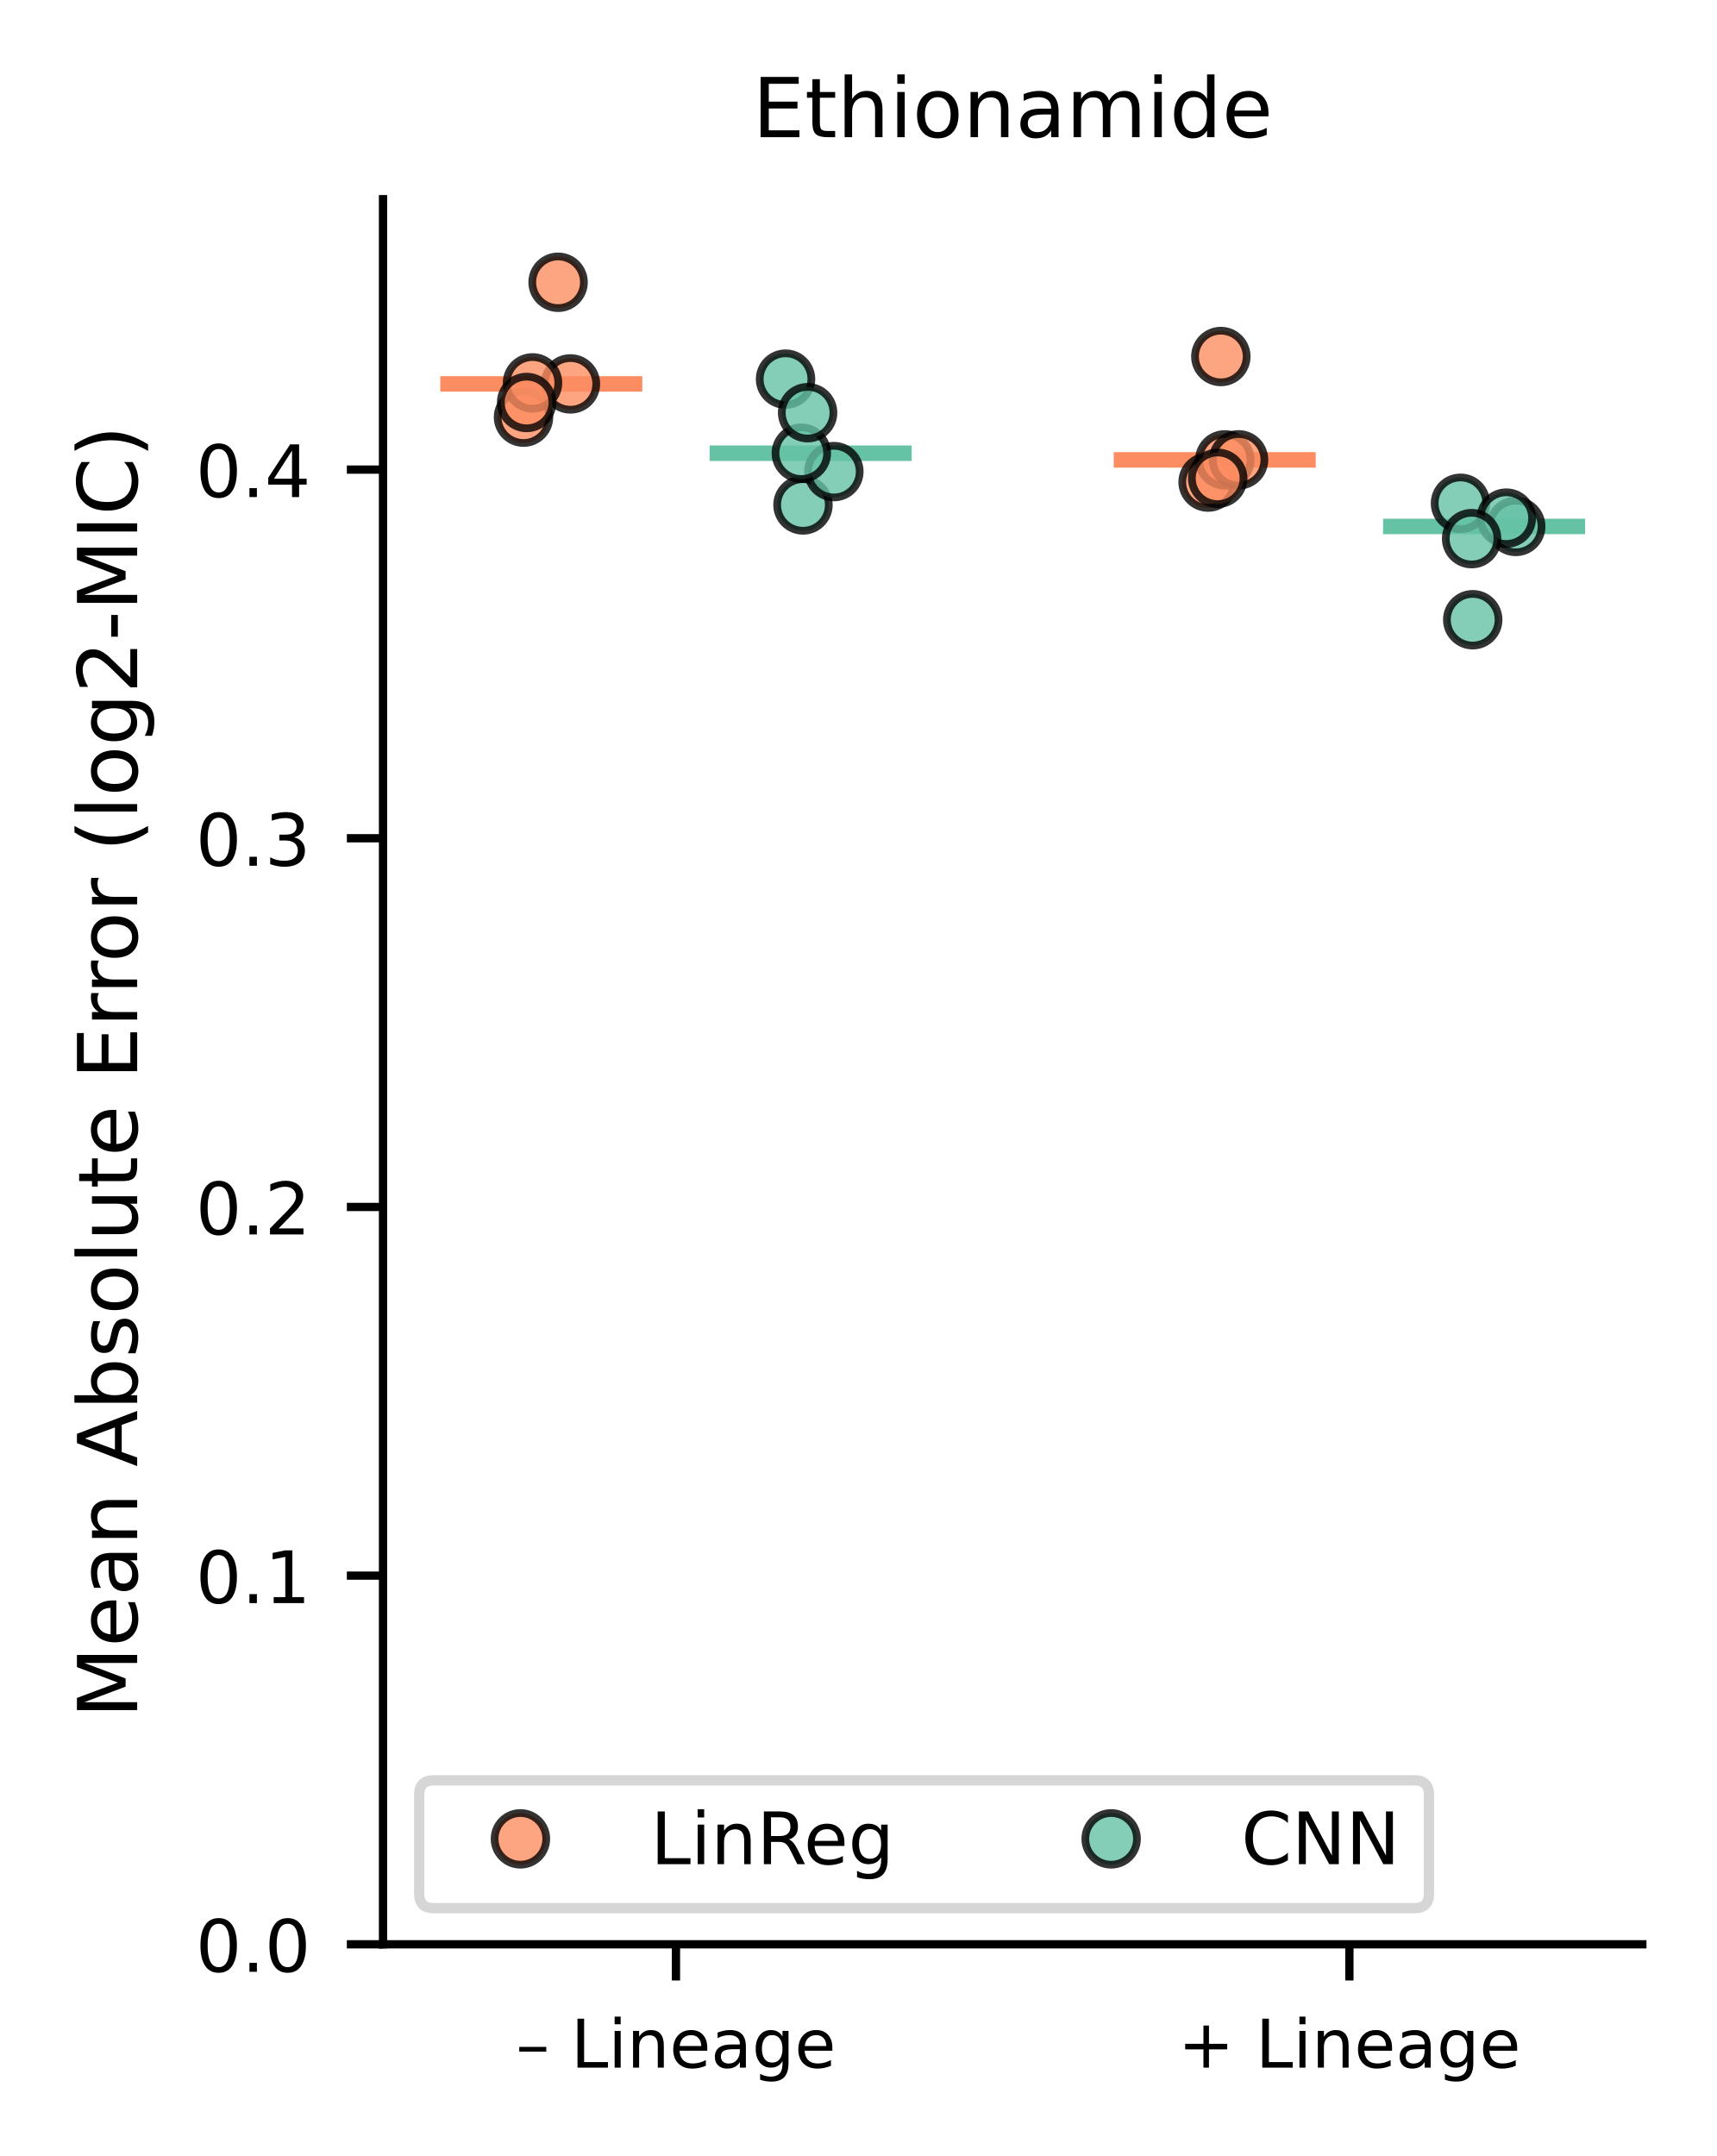
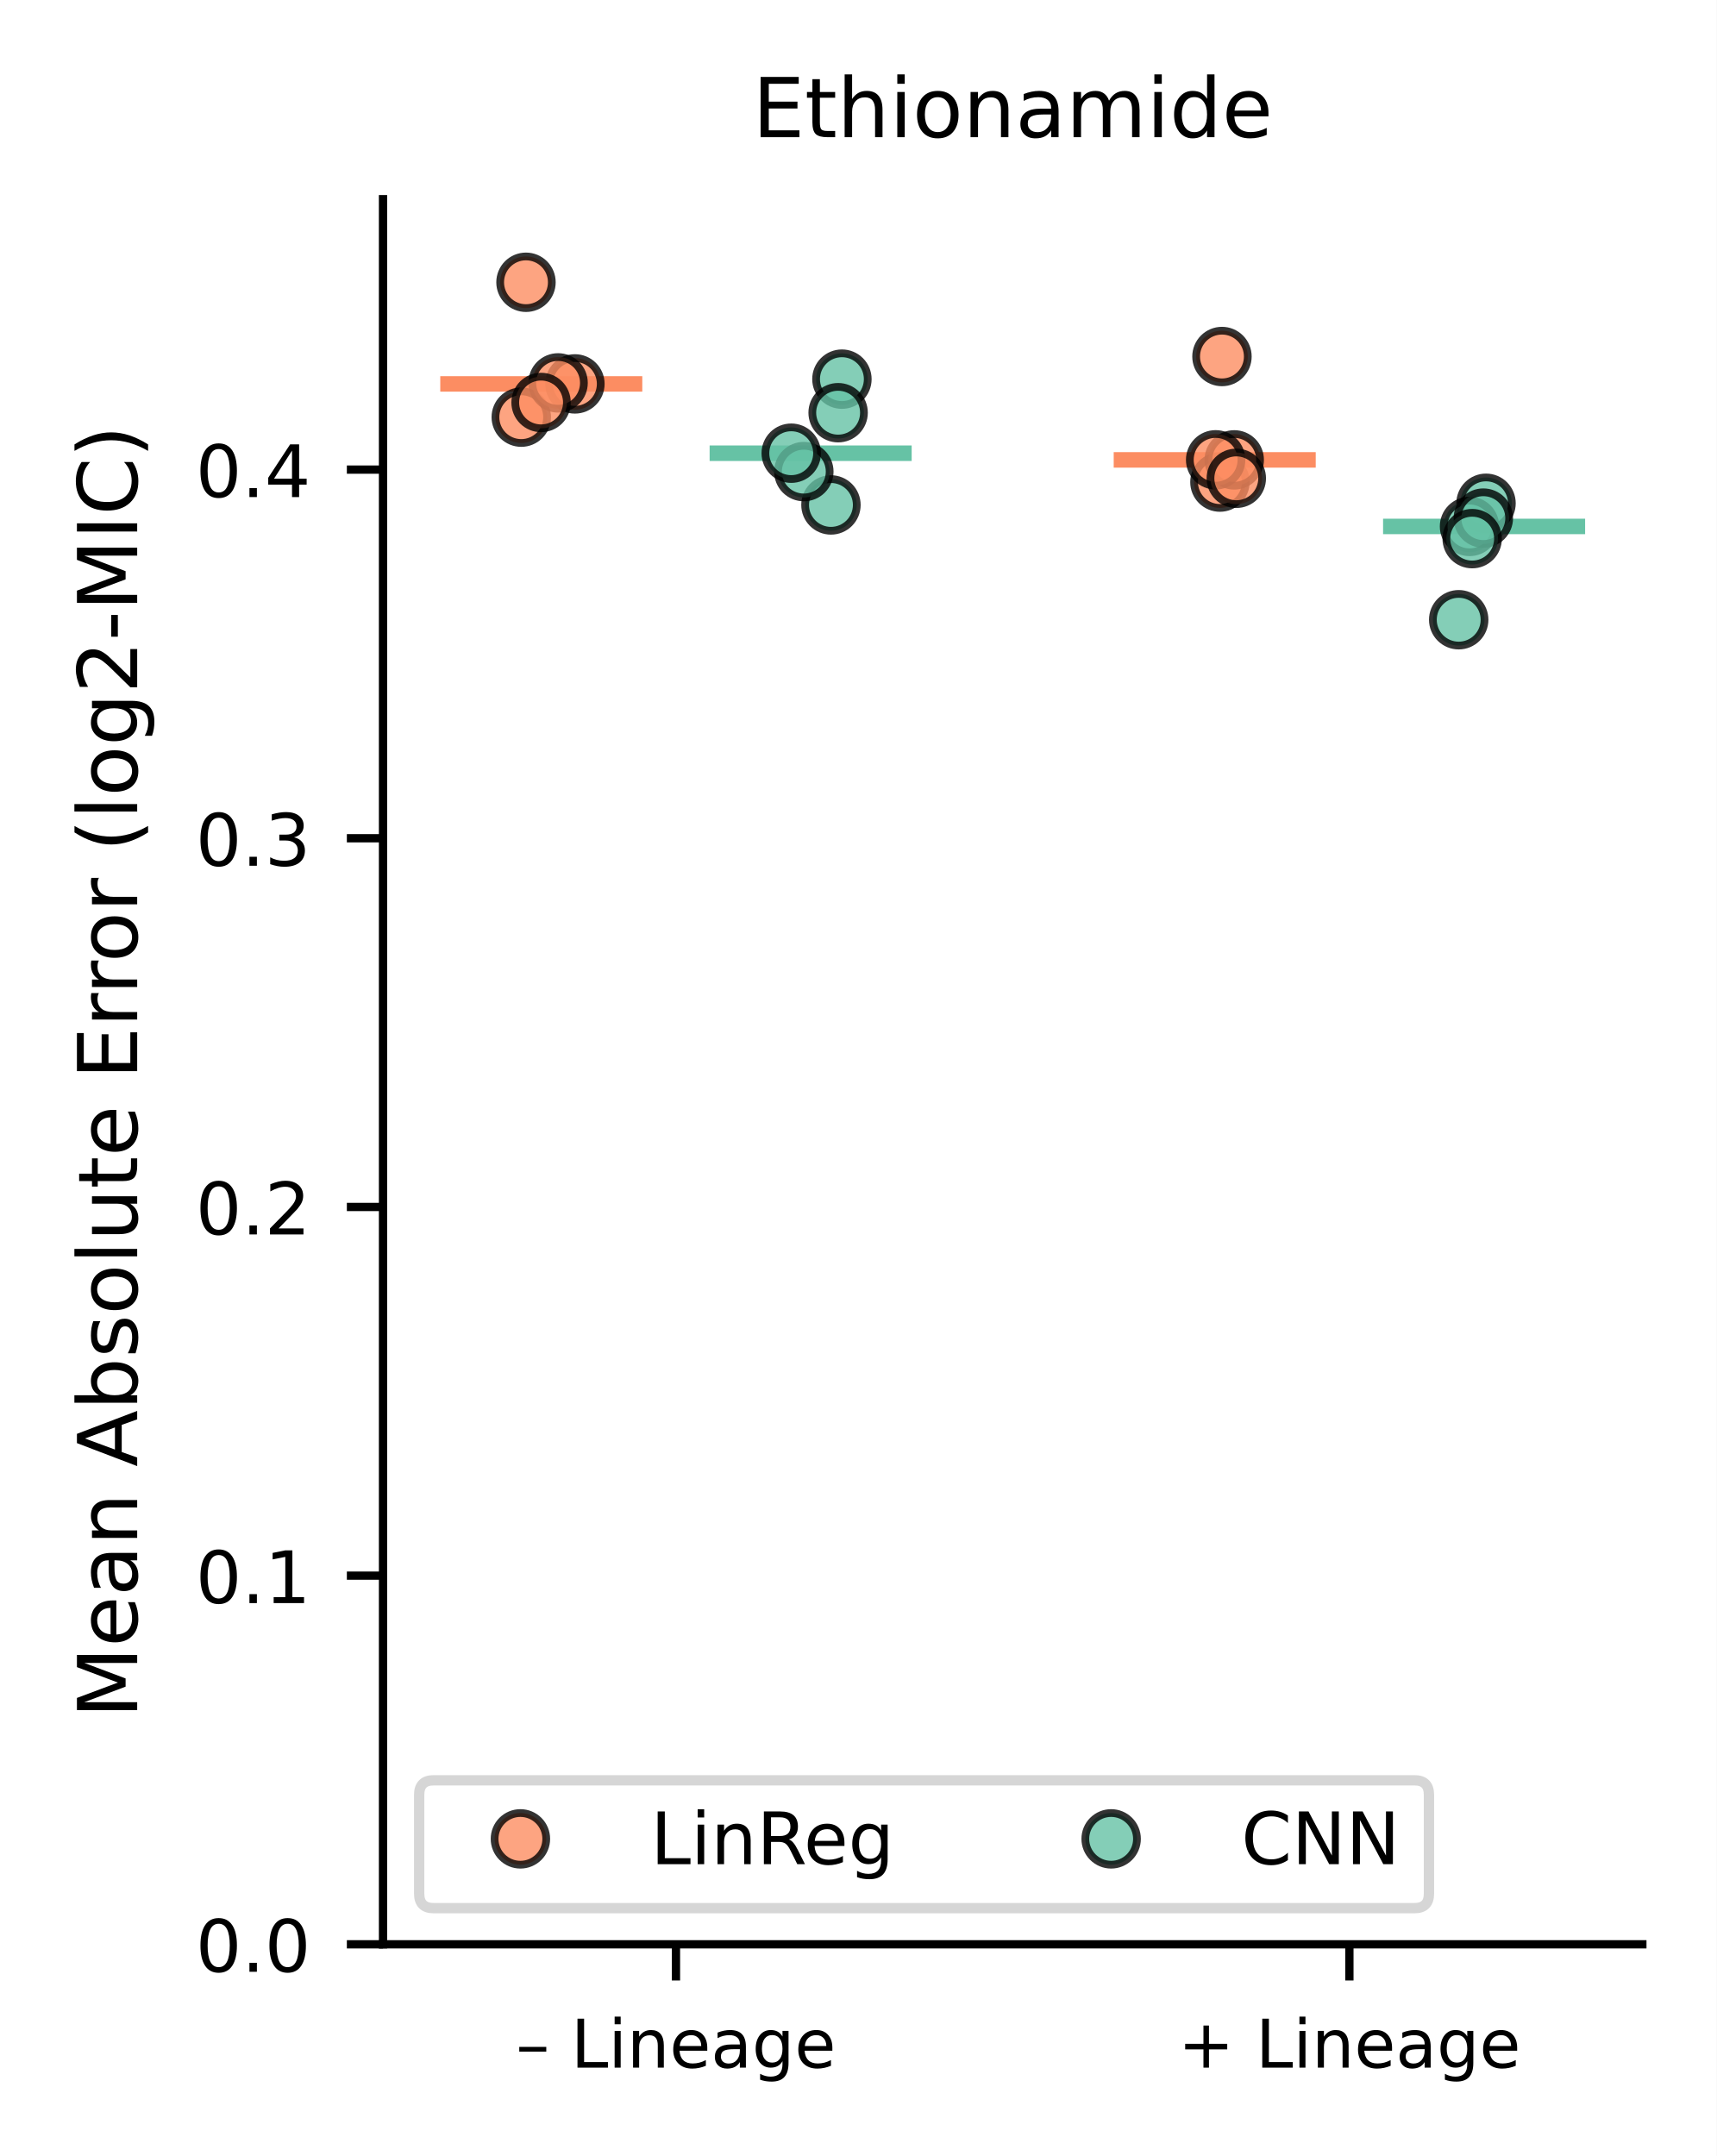
<svg xmlns="http://www.w3.org/2000/svg" xmlns:xlink="http://www.w3.org/1999/xlink" width="166.175pt" height="208.69pt" viewBox="0 0 166.175 208.69" version="1.1">
  <defs>
    <style type="text/css">*{stroke-linejoin: round; stroke-linecap: butt}</style>
  </defs>
  <g id="figure_1">
    <g id="patch_1">
      <path d="M 0 208.69  L 166.175 208.69  L 166.175 0  L 0 0  z " style="fill: #ffffff" />
    </g>
    <g id="axes_1">
      <g id="patch_2">
        <path d="M 37.075 188.199  L 158.975 188.199  L 158.975 19.279  L 37.075 19.279  z " style="fill: #ffffff" />
      </g>
      <g id="LineCollection_1">
-         <path d="M 42.616 37.16  L 62.172 37.16  " clip-path="url(#pc78e659446)" style="fill: none; stroke: #fc8d62; stroke-width: 1.5" />
+         <path d="M 42.616 37.16  L 62.172 37.16  " clip-path="url(#p3b6f5e61ca)" style="fill: none; stroke: #fc8d62; stroke-width: 1.5" />
      </g>
      <g id="LineCollection_2">
-         <path d="M 68.69 43.868  L 88.247 43.868  " clip-path="url(#pc78e659446)" style="fill: none; stroke: #66c2a5; stroke-width: 1.5" />
+         <path d="M 68.69 43.868  L 88.247 43.868  " clip-path="url(#p3b6f5e61ca)" style="fill: none; stroke: #66c2a5; stroke-width: 1.5" />
      </g>
      <g id="LineCollection_3">
-         <path d="M 107.803 44.514  L 127.359 44.514  " clip-path="url(#pc78e659446)" style="fill: none; stroke: #fc8d62; stroke-width: 1.5" />
+         <path d="M 107.803 44.514  L 127.359 44.514  " clip-path="url(#p3b6f5e61ca)" style="fill: none; stroke: #fc8d62; stroke-width: 1.5" />
      </g>
      <g id="LineCollection_4">
-         <path d="M 133.878 50.956  L 153.434 50.956  " clip-path="url(#pc78e659446)" style="fill: none; stroke: #66c2a5; stroke-width: 1.5" />
+         <path d="M 133.878 50.956  L 153.434 50.956  " clip-path="url(#p3b6f5e61ca)" style="fill: none; stroke: #66c2a5; stroke-width: 1.5" />
      </g>
      <g id="PathCollection_1">
        <defs>
-           <path id="C0_0_e9db26e660" d="M 0 2.5  C 0.663 2.5 1.299 2.237 1.768 1.768  C 2.237 1.299 2.5 0.663 2.5 -0  C 2.5 -0.663 2.237 -1.299 1.768 -1.768  C 1.299 -2.237 0.663 -2.5 0 -2.5  C -0.663 -2.5 -1.299 -2.237 -1.768 -1.768  C -2.237 -1.299 -2.5 -0.663 -2.5 0  C -2.5 0.663 -2.237 1.299 -1.768 1.768  C -1.299 2.237 -0.663 2.5 0 2.5  z " />
+           <path id="C0_0_b49d9ae8e5" d="M 0 2.5  C 0.663 2.5 1.299 2.237 1.768 1.768  C 2.237 1.299 2.5 0.663 2.5 -0  C 2.5 -0.663 2.237 -1.299 1.768 -1.768  C 1.299 -2.237 0.663 -2.5 0 -2.5  C -0.663 -2.5 -1.299 -2.237 -1.768 -1.768  C -2.237 -1.299 -2.5 -0.663 -2.5 0  C -2.5 0.663 -2.237 1.299 -1.768 1.768  C -1.299 2.237 -0.663 2.5 0 2.5  z " />
        </defs>
-         <g clip-path="url(#pc78e659446)">
-           <use xlink:href="#C0_0_e9db26e660" x="50.674" y="40.378" style="fill: #fc8d62; fill-opacity: 0.8; stroke: #000000; stroke-opacity: 0.8; stroke-width: 0.75" />
-         </g>
-         <g clip-path="url(#pc78e659446)">
-           <use xlink:href="#C0_0_e9db26e660" x="55.216" y="37.16" style="fill: #fc8d62; fill-opacity: 0.8; stroke: #000000; stroke-opacity: 0.8; stroke-width: 0.75" />
-         </g>
-         <g clip-path="url(#pc78e659446)">
-           <use xlink:href="#C0_0_e9db26e660" x="51.547" y="37.062" style="fill: #fc8d62; fill-opacity: 0.8; stroke: #000000; stroke-opacity: 0.8; stroke-width: 0.75" />
-         </g>
-         <g clip-path="url(#pc78e659446)">
-           <use xlink:href="#C0_0_e9db26e660" x="50.976" y="38.958" style="fill: #fc8d62; fill-opacity: 0.8; stroke: #000000; stroke-opacity: 0.8; stroke-width: 0.75" />
-         </g>
-         <g clip-path="url(#pc78e659446)">
-           <use xlink:href="#C0_0_e9db26e660" x="54.021" y="27.323" style="fill: #fc8d62; fill-opacity: 0.8; stroke: #000000; stroke-opacity: 0.8; stroke-width: 0.75" />
+         <g clip-path="url(#p3b6f5e61ca)">
+           <use xlink:href="#C0_0_b49d9ae8e5" x="50.457" y="40.378" style="fill: #fc8d62; fill-opacity: 0.8; stroke: #000000; stroke-opacity: 0.8; stroke-width: 0.75" />
+         </g>
+         <g clip-path="url(#p3b6f5e61ca)">
+           <use xlink:href="#C0_0_b49d9ae8e5" x="55.65" y="37.16" style="fill: #fc8d62; fill-opacity: 0.8; stroke: #000000; stroke-opacity: 0.8; stroke-width: 0.75" />
+         </g>
+         <g clip-path="url(#p3b6f5e61ca)">
+           <use xlink:href="#C0_0_b49d9ae8e5" x="54.021" y="37.062" style="fill: #fc8d62; fill-opacity: 0.8; stroke: #000000; stroke-opacity: 0.8; stroke-width: 0.75" />
+         </g>
+         <g clip-path="url(#p3b6f5e61ca)">
+           <use xlink:href="#C0_0_b49d9ae8e5" x="52.375" y="38.958" style="fill: #fc8d62; fill-opacity: 0.8; stroke: #000000; stroke-opacity: 0.8; stroke-width: 0.75" />
+         </g>
+         <g clip-path="url(#p3b6f5e61ca)">
+           <use xlink:href="#C0_0_b49d9ae8e5" x="50.914" y="27.323" style="fill: #fc8d62; fill-opacity: 0.8; stroke: #000000; stroke-opacity: 0.8; stroke-width: 0.75" />
        </g>
      </g>
      <g id="PathCollection_2">
        <defs>
-           <path id="C1_0_2491dc33dd" d="M 0 2.5  C 0.663 2.5 1.299 2.237 1.768 1.768  C 2.237 1.299 2.5 0.663 2.5 -0  C 2.5 -0.663 2.237 -1.299 1.768 -1.768  C 1.299 -2.237 0.663 -2.5 0 -2.5  C -0.663 -2.5 -1.299 -2.237 -1.768 -1.768  C -2.237 -1.299 -2.5 -0.663 -2.5 0  C -2.5 0.663 -2.237 1.299 -1.768 1.768  C -1.299 2.237 -0.663 2.5 0 2.5  z " />
+           <path id="C1_0_7d147f68ce" d="M 0 2.5  C 0.663 2.5 1.299 2.237 1.768 1.768  C 2.237 1.299 2.5 0.663 2.5 -0  C 2.5 -0.663 2.237 -1.299 1.768 -1.768  C 1.299 -2.237 0.663 -2.5 0 -2.5  C -0.663 -2.5 -1.299 -2.237 -1.768 -1.768  C -2.237 -1.299 -2.5 -0.663 -2.5 0  C -2.5 0.663 -2.237 1.299 -1.768 1.768  C -1.299 2.237 -0.663 2.5 0 2.5  z " />
        </defs>
-         <g clip-path="url(#pc78e659446)">
-           <use xlink:href="#C1_0_2491dc33dd" x="77.726" y="48.875" style="fill: #66c2a5; fill-opacity: 0.8; stroke: #000000; stroke-opacity: 0.8; stroke-width: 0.75" />
-         </g>
-         <g clip-path="url(#pc78e659446)">
-           <use xlink:href="#C1_0_2491dc33dd" x="80.716" y="45.649" style="fill: #66c2a5; fill-opacity: 0.8; stroke: #000000; stroke-opacity: 0.8; stroke-width: 0.75" />
-         </g>
-         <g clip-path="url(#pc78e659446)">
-           <use xlink:href="#C1_0_2491dc33dd" x="76.038" y="36.699" style="fill: #66c2a5; fill-opacity: 0.8; stroke: #000000; stroke-opacity: 0.8; stroke-width: 0.75" />
-         </g>
-         <g clip-path="url(#pc78e659446)">
-           <use xlink:href="#C1_0_2491dc33dd" x="77.566" y="43.868" style="fill: #66c2a5; fill-opacity: 0.8; stroke: #000000; stroke-opacity: 0.8; stroke-width: 0.75" />
-         </g>
-         <g clip-path="url(#pc78e659446)">
-           <use xlink:href="#C1_0_2491dc33dd" x="78.175" y="39.947" style="fill: #66c2a5; fill-opacity: 0.8; stroke: #000000; stroke-opacity: 0.8; stroke-width: 0.75" />
+         <g clip-path="url(#p3b6f5e61ca)">
+           <use xlink:href="#C1_0_7d147f68ce" x="80.434" y="48.875" style="fill: #66c2a5; fill-opacity: 0.8; stroke: #000000; stroke-opacity: 0.8; stroke-width: 0.75" />
+         </g>
+         <g clip-path="url(#p3b6f5e61ca)">
+           <use xlink:href="#C1_0_7d147f68ce" x="77.809" y="45.649" style="fill: #66c2a5; fill-opacity: 0.8; stroke: #000000; stroke-opacity: 0.8; stroke-width: 0.75" />
+         </g>
+         <g clip-path="url(#p3b6f5e61ca)">
+           <use xlink:href="#C1_0_7d147f68ce" x="81.495" y="36.699" style="fill: #66c2a5; fill-opacity: 0.8; stroke: #000000; stroke-opacity: 0.8; stroke-width: 0.75" />
+         </g>
+         <g clip-path="url(#p3b6f5e61ca)">
+           <use xlink:href="#C1_0_7d147f68ce" x="76.589" y="43.868" style="fill: #66c2a5; fill-opacity: 0.8; stroke: #000000; stroke-opacity: 0.8; stroke-width: 0.75" />
+         </g>
+         <g clip-path="url(#p3b6f5e61ca)">
+           <use xlink:href="#C1_0_7d147f68ce" x="81.128" y="39.947" style="fill: #66c2a5; fill-opacity: 0.8; stroke: #000000; stroke-opacity: 0.8; stroke-width: 0.75" />
        </g>
      </g>
      <g id="PathCollection_3">
        <defs>
-           <path id="C2_0_8805302d0d" d="M 0 2.5  C 0.663 2.5 1.299 2.237 1.768 1.768  C 2.237 1.299 2.5 0.663 2.5 -0  C 2.5 -0.663 2.237 -1.299 1.768 -1.768  C 1.299 -2.237 0.663 -2.5 0 -2.5  C -0.663 -2.5 -1.299 -2.237 -1.768 -1.768  C -2.237 -1.299 -2.5 -0.663 -2.5 0  C -2.5 0.663 -2.237 1.299 -1.768 1.768  C -1.299 2.237 -0.663 2.5 0 2.5  z " />
+           <path id="C2_0_d30e27ff58" d="M 0 2.5  C 0.663 2.5 1.299 2.237 1.768 1.768  C 2.237 1.299 2.5 0.663 2.5 -0  C 2.5 -0.663 2.237 -1.299 1.768 -1.768  C 1.299 -2.237 0.663 -2.5 0 -2.5  C -0.663 -2.5 -1.299 -2.237 -1.768 -1.768  C -2.237 -1.299 -2.5 -0.663 -2.5 0  C -2.5 0.663 -2.237 1.299 -1.768 1.768  C -1.299 2.237 -0.663 2.5 0 2.5  z " />
        </defs>
-         <g clip-path="url(#pc78e659446)">
-           <use xlink:href="#C2_0_8805302d0d" x="116.94" y="46.663" style="fill: #fc8d62; fill-opacity: 0.8; stroke: #000000; stroke-opacity: 0.8; stroke-width: 0.75" />
-         </g>
-         <g clip-path="url(#pc78e659446)">
-           <use xlink:href="#C2_0_8805302d0d" x="118.558" y="44.514" style="fill: #fc8d62; fill-opacity: 0.8; stroke: #000000; stroke-opacity: 0.8; stroke-width: 0.75" />
-         </g>
-         <g clip-path="url(#pc78e659446)">
-           <use xlink:href="#C2_0_8805302d0d" x="119.889" y="44.509" style="fill: #fc8d62; fill-opacity: 0.8; stroke: #000000; stroke-opacity: 0.8; stroke-width: 0.75" />
-         </g>
-         <g clip-path="url(#pc78e659446)">
-           <use xlink:href="#C2_0_8805302d0d" x="117.869" y="46.298" style="fill: #fc8d62; fill-opacity: 0.8; stroke: #000000; stroke-opacity: 0.8; stroke-width: 0.75" />
-         </g>
-         <g clip-path="url(#pc78e659446)">
-           <use xlink:href="#C2_0_8805302d0d" x="118.174" y="34.509" style="fill: #fc8d62; fill-opacity: 0.8; stroke: #000000; stroke-opacity: 0.8; stroke-width: 0.75" />
+         <g clip-path="url(#p3b6f5e61ca)">
+           <use xlink:href="#C2_0_d30e27ff58" x="118.085" y="46.663" style="fill: #fc8d62; fill-opacity: 0.8; stroke: #000000; stroke-opacity: 0.8; stroke-width: 0.75" />
+         </g>
+         <g clip-path="url(#p3b6f5e61ca)">
+           <use xlink:href="#C2_0_d30e27ff58" x="119.47" y="44.514" style="fill: #fc8d62; fill-opacity: 0.8; stroke: #000000; stroke-opacity: 0.8; stroke-width: 0.75" />
+         </g>
+         <g clip-path="url(#p3b6f5e61ca)">
+           <use xlink:href="#C2_0_d30e27ff58" x="117.671" y="44.509" style="fill: #fc8d62; fill-opacity: 0.8; stroke: #000000; stroke-opacity: 0.8; stroke-width: 0.75" />
+         </g>
+         <g clip-path="url(#p3b6f5e61ca)">
+           <use xlink:href="#C2_0_d30e27ff58" x="119.671" y="46.298" style="fill: #fc8d62; fill-opacity: 0.8; stroke: #000000; stroke-opacity: 0.8; stroke-width: 0.75" />
+         </g>
+         <g clip-path="url(#p3b6f5e61ca)">
+           <use xlink:href="#C2_0_d30e27ff58" x="118.283" y="34.509" style="fill: #fc8d62; fill-opacity: 0.8; stroke: #000000; stroke-opacity: 0.8; stroke-width: 0.75" />
        </g>
      </g>
      <g id="PathCollection_4">
        <defs>
-           <path id="C3_0_057a818086" d="M 0 2.5  C 0.663 2.5 1.299 2.237 1.768 1.768  C 2.237 1.299 2.5 0.663 2.5 -0  C 2.5 -0.663 2.237 -1.299 1.768 -1.768  C 1.299 -2.237 0.663 -2.5 0 -2.5  C -0.663 -2.5 -1.299 -2.237 -1.768 -1.768  C -2.237 -1.299 -2.5 -0.663 -2.5 0  C -2.5 0.663 -2.237 1.299 -1.768 1.768  C -1.299 2.237 -0.663 2.5 0 2.5  z " />
+           <path id="C3_0_0e25b8b3fc" d="M 0 2.5  C 0.663 2.5 1.299 2.237 1.768 1.768  C 2.237 1.299 2.5 0.663 2.5 -0  C 2.5 -0.663 2.237 -1.299 1.768 -1.768  C 1.299 -2.237 0.663 -2.5 0 -2.5  C -0.663 -2.5 -1.299 -2.237 -1.768 -1.768  C -2.237 -1.299 -2.5 -0.663 -2.5 0  C -2.5 0.663 -2.237 1.299 -1.768 1.768  C -1.299 2.237 -0.663 2.5 0 2.5  z " />
        </defs>
-         <g clip-path="url(#pc78e659446)">
-           <use xlink:href="#C3_0_057a818086" x="142.556" y="59.987" style="fill: #66c2a5; fill-opacity: 0.8; stroke: #000000; stroke-opacity: 0.8; stroke-width: 0.75" />
-         </g>
-         <g clip-path="url(#pc78e659446)">
-           <use xlink:href="#C3_0_057a818086" x="141.37" y="48.715" style="fill: #66c2a5; fill-opacity: 0.8; stroke: #000000; stroke-opacity: 0.8; stroke-width: 0.75" />
-         </g>
-         <g clip-path="url(#pc78e659446)">
-           <use xlink:href="#C3_0_057a818086" x="146.72" y="50.956" style="fill: #66c2a5; fill-opacity: 0.8; stroke: #000000; stroke-opacity: 0.8; stroke-width: 0.75" />
-         </g>
-         <g clip-path="url(#pc78e659446)">
-           <use xlink:href="#C3_0_057a818086" x="145.805" y="50.152" style="fill: #66c2a5; fill-opacity: 0.8; stroke: #000000; stroke-opacity: 0.8; stroke-width: 0.75" />
-         </g>
-         <g clip-path="url(#pc78e659446)">
-           <use xlink:href="#C3_0_057a818086" x="142.448" y="52.138" style="fill: #66c2a5; fill-opacity: 0.8; stroke: #000000; stroke-opacity: 0.8; stroke-width: 0.75" />
+         <g clip-path="url(#p3b6f5e61ca)">
+           <use xlink:href="#C3_0_0e25b8b3fc" x="141.198" y="59.987" style="fill: #66c2a5; fill-opacity: 0.8; stroke: #000000; stroke-opacity: 0.8; stroke-width: 0.75" />
+         </g>
+         <g clip-path="url(#p3b6f5e61ca)">
+           <use xlink:href="#C3_0_0e25b8b3fc" x="143.843" y="48.715" style="fill: #66c2a5; fill-opacity: 0.8; stroke: #000000; stroke-opacity: 0.8; stroke-width: 0.75" />
+         </g>
+         <g clip-path="url(#p3b6f5e61ca)">
+           <use xlink:href="#C3_0_0e25b8b3fc" x="142.245" y="50.956" style="fill: #66c2a5; fill-opacity: 0.8; stroke: #000000; stroke-opacity: 0.8; stroke-width: 0.75" />
+         </g>
+         <g clip-path="url(#p3b6f5e61ca)">
+           <use xlink:href="#C3_0_0e25b8b3fc" x="143.583" y="50.152" style="fill: #66c2a5; fill-opacity: 0.8; stroke: #000000; stroke-opacity: 0.8; stroke-width: 0.75" />
+         </g>
+         <g clip-path="url(#p3b6f5e61ca)">
+           <use xlink:href="#C3_0_0e25b8b3fc" x="142.502" y="52.138" style="fill: #66c2a5; fill-opacity: 0.8; stroke: #000000; stroke-opacity: 0.8; stroke-width: 0.75" />
        </g>
      </g>
      <g id="line2d_1" />
      <g id="line2d_2" />
      <g id="matplotlib.axis_1">
        <g id="xtick_1">
          <g id="line2d_3">
            <defs>
-               <path id="mc010afeb20" d="M 0 0  L 0 3.5  " style="stroke: #000000; stroke-width: 0.8" />
-             </defs>
-             <g>
-               <use xlink:href="#mc010afeb20" x="65.431" y="188.199" style="stroke: #000000; stroke-width: 0.8" />
+               <path id="m5d6b82484d" d="M 0 0  L 0 3.5  " style="stroke: #000000; stroke-width: 0.8" />
+             </defs>
+             <g>
+               <use xlink:href="#m5d6b82484d" x="65.431" y="188.199" style="stroke: #000000; stroke-width: 0.8" />
            </g>
          </g>
          <g id="text_1">
            <g transform="translate(49.94536 200.1377) scale(0.065 -0.065)">
              <defs>
                <path id="DejaVuSans-2013" d="M 313 1978  L 2888 1978  L 2888 1528  L 313 1528  L 313 1978  z " transform="scale(0.015625)" />
                <path id="DejaVuSans-20" transform="scale(0.015625)" />
                <path id="DejaVuSans-4c" d="M 628 4666  L 1259 4666  L 1259 531  L 3531 531  L 3531 0  L 628 0  L 628 4666  z " transform="scale(0.015625)" />
                <path id="DejaVuSans-69" d="M 603 3500  L 1178 3500  L 1178 0  L 603 0  L 603 3500  z M 603 4863  L 1178 4863  L 1178 4134  L 603 4134  L 603 4863  z " transform="scale(0.015625)" />
                <path id="DejaVuSans-6e" d="M 3513 2113  L 3513 0  L 2938 0  L 2938 2094  Q 2938 2591 2744 2837  Q 2550 3084 2163 3084  Q 1697 3084 1428 2787  Q 1159 2491 1159 1978  L 1159 0  L 581 0  L 581 3500  L 1159 3500  L 1159 2956  Q 1366 3272 1645 3428  Q 1925 3584 2291 3584  Q 2894 3584 3203 3211  Q 3513 2838 3513 2113  z " transform="scale(0.015625)" />
                <path id="DejaVuSans-65" d="M 3597 1894  L 3597 1613  L 953 1613  Q 991 1019 1311 708  Q 1631 397 2203 397  Q 2534 397 2845 478  Q 3156 559 3463 722  L 3463 178  Q 3153 47 2828 -22  Q 2503 -91 2169 -91  Q 1331 -91 842 396  Q 353 884 353 1716  Q 353 2575 817 3079  Q 1281 3584 2069 3584  Q 2775 3584 3186 3129  Q 3597 2675 3597 1894  z M 3022 2063  Q 3016 2534 2758 2815  Q 2500 3097 2075 3097  Q 1594 3097 1305 2825  Q 1016 2553 972 2059  L 3022 2063  z " transform="scale(0.015625)" />
                <path id="DejaVuSans-61" d="M 2194 1759  Q 1497 1759 1228 1600  Q 959 1441 959 1056  Q 959 750 1161 570  Q 1363 391 1709 391  Q 2188 391 2477 730  Q 2766 1069 2766 1631  L 2766 1759  L 2194 1759  z M 3341 1997  L 3341 0  L 2766 0  L 2766 531  Q 2569 213 2275 61  Q 1981 -91 1556 -91  Q 1019 -91 701 211  Q 384 513 384 1019  Q 384 1609 779 1909  Q 1175 2209 1959 2209  L 2766 2209  L 2766 2266  Q 2766 2663 2505 2880  Q 2244 3097 1772 3097  Q 1472 3097 1187 3025  Q 903 2953 641 2809  L 641 3341  Q 956 3463 1253 3523  Q 1550 3584 1831 3584  Q 2591 3584 2966 3190  Q 3341 2797 3341 1997  z " transform="scale(0.015625)" />
                <path id="DejaVuSans-67" d="M 2906 1791  Q 2906 2416 2648 2759  Q 2391 3103 1925 3103  Q 1463 3103 1205 2759  Q 947 2416 947 1791  Q 947 1169 1205 825  Q 1463 481 1925 481  Q 2391 481 2648 825  Q 2906 1169 2906 1791  z M 3481 434  Q 3481 -459 3084 -895  Q 2688 -1331 1869 -1331  Q 1566 -1331 1297 -1286  Q 1028 -1241 775 -1147  L 775 -588  Q 1028 -725 1275 -790  Q 1522 -856 1778 -856  Q 2344 -856 2625 -561  Q 2906 -266 2906 331  L 2906 616  Q 2728 306 2450 153  Q 2172 0 1784 0  Q 1141 0 747 490  Q 353 981 353 1791  Q 353 2603 747 3093  Q 1141 3584 1784 3584  Q 2172 3584 2450 3431  Q 2728 3278 2906 2969  L 2906 3500  L 3481 3500  L 3481 434  z " transform="scale(0.015625)" />
              </defs>
              <use xlink:href="#DejaVuSans-2013" />
              <use xlink:href="#DejaVuSans-20" x="50" />
              <use xlink:href="#DejaVuSans-4c" x="81.787" />
              <use xlink:href="#DejaVuSans-69" x="137.5" />
              <use xlink:href="#DejaVuSans-6e" x="165.283" />
              <use xlink:href="#DejaVuSans-65" x="228.662" />
              <use xlink:href="#DejaVuSans-61" x="290.186" />
              <use xlink:href="#DejaVuSans-67" x="351.465" />
              <use xlink:href="#DejaVuSans-65" x="414.941" />
            </g>
          </g>
        </g>
        <g id="xtick_2">
          <g id="line2d_4">
            <g>
-               <use xlink:href="#mc010afeb20" x="130.618" y="188.199" style="stroke: #000000; stroke-width: 0.8" />
+               <use xlink:href="#m5d6b82484d" x="130.618" y="188.199" style="stroke: #000000; stroke-width: 0.8" />
            </g>
          </g>
          <g id="text_2">
            <g transform="translate(114.0341 200.1377) scale(0.065 -0.065)">
              <defs>
                <path id="DejaVuSans-2b" d="M 2944 4013  L 2944 2272  L 4684 2272  L 4684 1741  L 2944 1741  L 2944 0  L 2419 0  L 2419 1741  L 678 1741  L 678 2272  L 2419 2272  L 2419 4013  L 2944 4013  z " transform="scale(0.015625)" />
              </defs>
              <use xlink:href="#DejaVuSans-2b" />
              <use xlink:href="#DejaVuSans-20" x="83.789" />
              <use xlink:href="#DejaVuSans-4c" x="115.576" />
              <use xlink:href="#DejaVuSans-69" x="171.289" />
              <use xlink:href="#DejaVuSans-6e" x="199.072" />
              <use xlink:href="#DejaVuSans-65" x="262.451" />
              <use xlink:href="#DejaVuSans-61" x="323.975" />
              <use xlink:href="#DejaVuSans-67" x="385.254" />
              <use xlink:href="#DejaVuSans-65" x="448.73" />
            </g>
          </g>
        </g>
      </g>
      <g id="matplotlib.axis_2">
        <g id="ytick_1">
          <g id="line2d_5">
            <defs>
-               <path id="m9e350f16f3" d="M 0 0  L -3.5 0  " style="stroke: #000000; stroke-width: 0.8" />
-             </defs>
-             <g>
-               <use xlink:href="#m9e350f16f3" x="37.075" y="188.199" style="stroke: #000000; stroke-width: 0.8" />
+               <path id="mfad9f738d9" d="M 0 0  L -3.5 0  " style="stroke: #000000; stroke-width: 0.8" />
+             </defs>
+             <g>
+               <use xlink:href="#mfad9f738d9" x="37.075" y="188.199" style="stroke: #000000; stroke-width: 0.8" />
            </g>
          </g>
          <g id="text_3">
            <g transform="translate(18.9425 190.8582) scale(0.07 -0.07)">
              <defs>
                <path id="DejaVuSans-30" d="M 2034 4250  Q 1547 4250 1301 3770  Q 1056 3291 1056 2328  Q 1056 1369 1301 889  Q 1547 409 2034 409  Q 2525 409 2770 889  Q 3016 1369 3016 2328  Q 3016 3291 2770 3770  Q 2525 4250 2034 4250  z M 2034 4750  Q 2819 4750 3233 4129  Q 3647 3509 3647 2328  Q 3647 1150 3233 529  Q 2819 -91 2034 -91  Q 1250 -91 836 529  Q 422 1150 422 2328  Q 422 3509 836 4129  Q 1250 4750 2034 4750  z " transform="scale(0.015625)" />
                <path id="DejaVuSans-2e" d="M 684 794  L 1344 794  L 1344 0  L 684 0  L 684 794  z " transform="scale(0.015625)" />
              </defs>
              <use xlink:href="#DejaVuSans-30" />
              <use xlink:href="#DejaVuSans-2e" x="63.623" />
              <use xlink:href="#DejaVuSans-30" x="95.41" />
            </g>
          </g>
        </g>
        <g id="ytick_2">
          <g id="line2d_6">
            <g>
-               <use xlink:href="#m9e350f16f3" x="37.075" y="152.513" style="stroke: #000000; stroke-width: 0.8" />
+               <use xlink:href="#mfad9f738d9" x="37.075" y="152.513" style="stroke: #000000; stroke-width: 0.8" />
            </g>
          </g>
          <g id="text_4">
            <g transform="translate(18.9425 155.1721) scale(0.07 -0.07)">
              <defs>
                <path id="DejaVuSans-31" d="M 794 531  L 1825 531  L 1825 4091  L 703 3866  L 703 4441  L 1819 4666  L 2450 4666  L 2450 531  L 3481 531  L 3481 0  L 794 0  L 794 531  z " transform="scale(0.015625)" />
              </defs>
              <use xlink:href="#DejaVuSans-30" />
              <use xlink:href="#DejaVuSans-2e" x="63.623" />
              <use xlink:href="#DejaVuSans-31" x="95.41" />
            </g>
          </g>
        </g>
        <g id="ytick_3">
          <g id="line2d_7">
            <g>
-               <use xlink:href="#m9e350f16f3" x="37.075" y="116.826" style="stroke: #000000; stroke-width: 0.8" />
+               <use xlink:href="#mfad9f738d9" x="37.075" y="116.826" style="stroke: #000000; stroke-width: 0.8" />
            </g>
          </g>
          <g id="text_5">
            <g transform="translate(18.9425 119.4859) scale(0.07 -0.07)">
              <defs>
                <path id="DejaVuSans-32" d="M 1228 531  L 3431 531  L 3431 0  L 469 0  L 469 531  Q 828 903 1448 1529  Q 2069 2156 2228 2338  Q 2531 2678 2651 2914  Q 2772 3150 2772 3378  Q 2772 3750 2511 3984  Q 2250 4219 1831 4219  Q 1534 4219 1204 4116  Q 875 4013 500 3803  L 500 4441  Q 881 4594 1212 4672  Q 1544 4750 1819 4750  Q 2544 4750 2975 4387  Q 3406 4025 3406 3419  Q 3406 3131 3298 2873  Q 3191 2616 2906 2266  Q 2828 2175 2409 1742  Q 1991 1309 1228 531  z " transform="scale(0.015625)" />
              </defs>
              <use xlink:href="#DejaVuSans-30" />
              <use xlink:href="#DejaVuSans-2e" x="63.623" />
              <use xlink:href="#DejaVuSans-32" x="95.41" />
            </g>
          </g>
        </g>
        <g id="ytick_4">
          <g id="line2d_8">
            <g>
-               <use xlink:href="#m9e350f16f3" x="37.075" y="81.14" style="stroke: #000000; stroke-width: 0.8" />
+               <use xlink:href="#mfad9f738d9" x="37.075" y="81.14" style="stroke: #000000; stroke-width: 0.8" />
            </g>
          </g>
          <g id="text_6">
            <g transform="translate(18.9425 83.79976) scale(0.07 -0.07)">
              <defs>
                <path id="DejaVuSans-33" d="M 2597 2516  Q 3050 2419 3304 2112  Q 3559 1806 3559 1356  Q 3559 666 3084 287  Q 2609 -91 1734 -91  Q 1441 -91 1130 -33  Q 819 25 488 141  L 488 750  Q 750 597 1062 519  Q 1375 441 1716 441  Q 2309 441 2620 675  Q 2931 909 2931 1356  Q 2931 1769 2642 2001  Q 2353 2234 1838 2234  L 1294 2234  L 1294 2753  L 1863 2753  Q 2328 2753 2575 2939  Q 2822 3125 2822 3475  Q 2822 3834 2567 4026  Q 2313 4219 1838 4219  Q 1578 4219 1281 4162  Q 984 4106 628 3988  L 628 4550  Q 988 4650 1302 4700  Q 1616 4750 1894 4750  Q 2613 4750 3031 4423  Q 3450 4097 3450 3541  Q 3450 3153 3228 2886  Q 3006 2619 2597 2516  z " transform="scale(0.015625)" />
              </defs>
              <use xlink:href="#DejaVuSans-30" />
              <use xlink:href="#DejaVuSans-2e" x="63.623" />
              <use xlink:href="#DejaVuSans-33" x="95.41" />
            </g>
          </g>
        </g>
        <g id="ytick_5">
          <g id="line2d_9">
            <g>
-               <use xlink:href="#m9e350f16f3" x="37.075" y="45.454" style="stroke: #000000; stroke-width: 0.8" />
+               <use xlink:href="#mfad9f738d9" x="37.075" y="45.454" style="stroke: #000000; stroke-width: 0.8" />
            </g>
          </g>
          <g id="text_7">
            <g transform="translate(18.9425 48.11362) scale(0.07 -0.07)">
              <defs>
                <path id="DejaVuSans-34" d="M 2419 4116  L 825 1625  L 2419 1625  L 2419 4116  z M 2253 4666  L 3047 4666  L 3047 1625  L 3713 1625  L 3713 1100  L 3047 1100  L 3047 0  L 2419 0  L 2419 1100  L 313 1100  L 313 1709  L 2253 4666  z " transform="scale(0.015625)" />
              </defs>
              <use xlink:href="#DejaVuSans-30" />
              <use xlink:href="#DejaVuSans-2e" x="63.623" />
              <use xlink:href="#DejaVuSans-34" x="95.41" />
            </g>
          </g>
        </g>
        <g id="text_8">
          <g transform="translate(13.27875 166.3137) rotate(-90) scale(0.08 -0.08)">
            <defs>
              <path id="DejaVuSans-4d" d="M 628 4666  L 1569 4666  L 2759 1491  L 3956 4666  L 4897 4666  L 4897 0  L 4281 0  L 4281 4097  L 3078 897  L 2444 897  L 1241 4097  L 1241 0  L 628 0  L 628 4666  z " transform="scale(0.015625)" />
              <path id="DejaVuSans-41" d="M 2188 4044  L 1331 1722  L 3047 1722  L 2188 4044  z M 1831 4666  L 2547 4666  L 4325 0  L 3669 0  L 3244 1197  L 1141 1197  L 716 0  L 50 0  L 1831 4666  z " transform="scale(0.015625)" />
              <path id="DejaVuSans-62" d="M 3116 1747  Q 3116 2381 2855 2742  Q 2594 3103 2138 3103  Q 1681 3103 1420 2742  Q 1159 2381 1159 1747  Q 1159 1113 1420 752  Q 1681 391 2138 391  Q 2594 391 2855 752  Q 3116 1113 3116 1747  z M 1159 2969  Q 1341 3281 1617 3432  Q 1894 3584 2278 3584  Q 2916 3584 3314 3078  Q 3713 2572 3713 1747  Q 3713 922 3314 415  Q 2916 -91 2278 -91  Q 1894 -91 1617 61  Q 1341 213 1159 525  L 1159 0  L 581 0  L 581 4863  L 1159 4863  L 1159 2969  z " transform="scale(0.015625)" />
              <path id="DejaVuSans-73" d="M 2834 3397  L 2834 2853  Q 2591 2978 2328 3040  Q 2066 3103 1784 3103  Q 1356 3103 1142 2972  Q 928 2841 928 2578  Q 928 2378 1081 2264  Q 1234 2150 1697 2047  L 1894 2003  Q 2506 1872 2764 1633  Q 3022 1394 3022 966  Q 3022 478 2636 193  Q 2250 -91 1575 -91  Q 1294 -91 989 -36  Q 684 19 347 128  L 347 722  Q 666 556 975 473  Q 1284 391 1588 391  Q 1994 391 2212 530  Q 2431 669 2431 922  Q 2431 1156 2273 1281  Q 2116 1406 1581 1522  L 1381 1569  Q 847 1681 609 1914  Q 372 2147 372 2553  Q 372 3047 722 3315  Q 1072 3584 1716 3584  Q 2034 3584 2315 3537  Q 2597 3491 2834 3397  z " transform="scale(0.015625)" />
              <path id="DejaVuSans-6f" d="M 1959 3097  Q 1497 3097 1228 2736  Q 959 2375 959 1747  Q 959 1119 1226 758  Q 1494 397 1959 397  Q 2419 397 2687 759  Q 2956 1122 2956 1747  Q 2956 2369 2687 2733  Q 2419 3097 1959 3097  z M 1959 3584  Q 2709 3584 3137 3096  Q 3566 2609 3566 1747  Q 3566 888 3137 398  Q 2709 -91 1959 -91  Q 1206 -91 779 398  Q 353 888 353 1747  Q 353 2609 779 3096  Q 1206 3584 1959 3584  z " transform="scale(0.015625)" />
              <path id="DejaVuSans-6c" d="M 603 4863  L 1178 4863  L 1178 0  L 603 0  L 603 4863  z " transform="scale(0.015625)" />
              <path id="DejaVuSans-75" d="M 544 1381  L 544 3500  L 1119 3500  L 1119 1403  Q 1119 906 1312 657  Q 1506 409 1894 409  Q 2359 409 2629 706  Q 2900 1003 2900 1516  L 2900 3500  L 3475 3500  L 3475 0  L 2900 0  L 2900 538  Q 2691 219 2414 64  Q 2138 -91 1772 -91  Q 1169 -91 856 284  Q 544 659 544 1381  z M 1991 3584  L 1991 3584  z " transform="scale(0.015625)" />
              <path id="DejaVuSans-74" d="M 1172 4494  L 1172 3500  L 2356 3500  L 2356 3053  L 1172 3053  L 1172 1153  Q 1172 725 1289 603  Q 1406 481 1766 481  L 2356 481  L 2356 0  L 1766 0  Q 1100 0 847 248  Q 594 497 594 1153  L 594 3053  L 172 3053  L 172 3500  L 594 3500  L 594 4494  L 1172 4494  z " transform="scale(0.015625)" />
              <path id="DejaVuSans-45" d="M 628 4666  L 3578 4666  L 3578 4134  L 1259 4134  L 1259 2753  L 3481 2753  L 3481 2222  L 1259 2222  L 1259 531  L 3634 531  L 3634 0  L 628 0  L 628 4666  z " transform="scale(0.015625)" />
              <path id="DejaVuSans-72" d="M 2631 2963  Q 2534 3019 2420 3045  Q 2306 3072 2169 3072  Q 1681 3072 1420 2755  Q 1159 2438 1159 1844  L 1159 0  L 581 0  L 581 3500  L 1159 3500  L 1159 2956  Q 1341 3275 1631 3429  Q 1922 3584 2338 3584  Q 2397 3584 2469 3576  Q 2541 3569 2628 3553  L 2631 2963  z " transform="scale(0.015625)" />
              <path id="DejaVuSans-28" d="M 1984 4856  Q 1566 4138 1362 3434  Q 1159 2731 1159 2009  Q 1159 1288 1364 580  Q 1569 -128 1984 -844  L 1484 -844  Q 1016 -109 783 600  Q 550 1309 550 2009  Q 550 2706 781 3412  Q 1013 4119 1484 4856  L 1984 4856  z " transform="scale(0.015625)" />
              <path id="DejaVuSans-2d" d="M 313 2009  L 1997 2009  L 1997 1497  L 313 1497  L 313 2009  z " transform="scale(0.015625)" />
              <path id="DejaVuSans-49" d="M 628 4666  L 1259 4666  L 1259 0  L 628 0  L 628 4666  z " transform="scale(0.015625)" />
              <path id="DejaVuSans-43" d="M 4122 4306  L 4122 3641  Q 3803 3938 3442 4084  Q 3081 4231 2675 4231  Q 1875 4231 1450 3742  Q 1025 3253 1025 2328  Q 1025 1406 1450 917  Q 1875 428 2675 428  Q 3081 428 3442 575  Q 3803 722 4122 1019  L 4122 359  Q 3791 134 3420 21  Q 3050 -91 2638 -91  Q 1578 -91 968 557  Q 359 1206 359 2328  Q 359 3453 968 4101  Q 1578 4750 2638 4750  Q 3056 4750 3426 4639  Q 3797 4528 4122 4306  z " transform="scale(0.015625)" />
              <path id="DejaVuSans-29" d="M 513 4856  L 1013 4856  Q 1481 4119 1714 3412  Q 1947 2706 1947 2009  Q 1947 1309 1714 600  Q 1481 -109 1013 -844  L 513 -844  Q 928 -128 1133 580  Q 1338 1288 1338 2009  Q 1338 2731 1133 3434  Q 928 4138 513 4856  z " transform="scale(0.015625)" />
            </defs>
            <use xlink:href="#DejaVuSans-4d" />
            <use xlink:href="#DejaVuSans-65" x="86.279" />
            <use xlink:href="#DejaVuSans-61" x="147.803" />
            <use xlink:href="#DejaVuSans-6e" x="209.082" />
            <use xlink:href="#DejaVuSans-20" x="272.461" />
            <use xlink:href="#DejaVuSans-41" x="304.248" />
            <use xlink:href="#DejaVuSans-62" x="372.656" />
            <use xlink:href="#DejaVuSans-73" x="436.133" />
            <use xlink:href="#DejaVuSans-6f" x="488.232" />
            <use xlink:href="#DejaVuSans-6c" x="549.414" />
            <use xlink:href="#DejaVuSans-75" x="577.197" />
            <use xlink:href="#DejaVuSans-74" x="640.576" />
            <use xlink:href="#DejaVuSans-65" x="679.785" />
            <use xlink:href="#DejaVuSans-20" x="741.309" />
            <use xlink:href="#DejaVuSans-45" x="773.096" />
            <use xlink:href="#DejaVuSans-72" x="836.279" />
            <use xlink:href="#DejaVuSans-72" x="875.643" />
            <use xlink:href="#DejaVuSans-6f" x="914.506" />
            <use xlink:href="#DejaVuSans-72" x="975.688" />
            <use xlink:href="#DejaVuSans-20" x="1016.801" />
            <use xlink:href="#DejaVuSans-28" x="1048.588" />
            <use xlink:href="#DejaVuSans-6c" x="1087.602" />
            <use xlink:href="#DejaVuSans-6f" x="1115.385" />
            <use xlink:href="#DejaVuSans-67" x="1176.566" />
            <use xlink:href="#DejaVuSans-32" x="1240.043" />
            <use xlink:href="#DejaVuSans-2d" x="1303.666" />
            <use xlink:href="#DejaVuSans-4d" x="1339.75" />
            <use xlink:href="#DejaVuSans-49" x="1426.029" />
            <use xlink:href="#DejaVuSans-43" x="1455.521" />
            <use xlink:href="#DejaVuSans-29" x="1525.346" />
          </g>
        </g>
      </g>
      <g id="patch_3">
        <path d="M 37.075 188.199  L 37.075 19.279  " style="fill: none; stroke: #000000; stroke-width: 0.8; stroke-linejoin: miter; stroke-linecap: square" />
      </g>
      <g id="patch_4">
        <path d="M 37.075 188.199  L 158.975 188.199  " style="fill: none; stroke: #000000; stroke-width: 0.8; stroke-linejoin: miter; stroke-linecap: square" />
      </g>
      <g id="text_9">
        <g transform="translate(72.84094 13.27875) scale(0.08 -0.08)">
          <defs>
            <path id="DejaVuSans-68" d="M 3513 2113  L 3513 0  L 2938 0  L 2938 2094  Q 2938 2591 2744 2837  Q 2550 3084 2163 3084  Q 1697 3084 1428 2787  Q 1159 2491 1159 1978  L 1159 0  L 581 0  L 581 4863  L 1159 4863  L 1159 2956  Q 1366 3272 1645 3428  Q 1925 3584 2291 3584  Q 2894 3584 3203 3211  Q 3513 2838 3513 2113  z " transform="scale(0.015625)" />
            <path id="DejaVuSans-6d" d="M 3328 2828  Q 3544 3216 3844 3400  Q 4144 3584 4550 3584  Q 5097 3584 5394 3201  Q 5691 2819 5691 2113  L 5691 0  L 5113 0  L 5113 2094  Q 5113 2597 4934 2840  Q 4756 3084 4391 3084  Q 3944 3084 3684 2787  Q 3425 2491 3425 1978  L 3425 0  L 2847 0  L 2847 2094  Q 2847 2600 2669 2842  Q 2491 3084 2119 3084  Q 1678 3084 1418 2786  Q 1159 2488 1159 1978  L 1159 0  L 581 0  L 581 3500  L 1159 3500  L 1159 2956  Q 1356 3278 1631 3431  Q 1906 3584 2284 3584  Q 2666 3584 2933 3390  Q 3200 3197 3328 2828  z " transform="scale(0.015625)" />
            <path id="DejaVuSans-64" d="M 2906 2969  L 2906 4863  L 3481 4863  L 3481 0  L 2906 0  L 2906 525  Q 2725 213 2448 61  Q 2172 -91 1784 -91  Q 1150 -91 751 415  Q 353 922 353 1747  Q 353 2572 751 3078  Q 1150 3584 1784 3584  Q 2172 3584 2448 3432  Q 2725 3281 2906 2969  z M 947 1747  Q 947 1113 1208 752  Q 1469 391 1925 391  Q 2381 391 2643 752  Q 2906 1113 2906 1747  Q 2906 2381 2643 2742  Q 2381 3103 1925 3103  Q 1469 3103 1208 2742  Q 947 2381 947 1747  z " transform="scale(0.015625)" />
          </defs>
          <use xlink:href="#DejaVuSans-45" />
          <use xlink:href="#DejaVuSans-74" x="63.184" />
          <use xlink:href="#DejaVuSans-68" x="102.393" />
          <use xlink:href="#DejaVuSans-69" x="165.771" />
          <use xlink:href="#DejaVuSans-6f" x="193.555" />
          <use xlink:href="#DejaVuSans-6e" x="254.736" />
          <use xlink:href="#DejaVuSans-61" x="318.115" />
          <use xlink:href="#DejaVuSans-6d" x="379.395" />
          <use xlink:href="#DejaVuSans-69" x="476.807" />
          <use xlink:href="#DejaVuSans-64" x="504.59" />
          <use xlink:href="#DejaVuSans-65" x="568.066" />
        </g>
      </g>
      <g id="legend_1">
        <g id="patch_5">
          <path d="M 41.975 184.699  L 136.918 184.699  Q 138.318 184.699 138.318 183.299  L 138.318 173.724  Q 138.318 172.324 136.918 172.324  L 41.975 172.324  Q 40.575 172.324 40.575 173.724  L 40.575 183.299  Q 40.575 184.699 41.975 184.699  z " style="fill: #ffffff; opacity: 0.8; stroke: #cccccc; stroke-linejoin: miter" />
        </g>
        <g id="line2d_10">
          <defs>
-             <path id="ma018fe4dfc" d="M 0 2.5  C 0.663 2.5 1.299 2.237 1.768 1.768  C 2.237 1.299 2.5 0.663 2.5 0  C 2.5 -0.663 2.237 -1.299 1.768 -1.768  C 1.299 -2.237 0.663 -2.5 0 -2.5  C -0.663 -2.5 -1.299 -2.237 -1.768 -1.768  C -2.237 -1.299 -2.5 -0.663 -2.5 0  C -2.5 0.663 -2.237 1.299 -1.768 1.768  C -1.299 2.237 -0.663 2.5 0 2.5  z " style="stroke: #000000; stroke-opacity: 0.8; stroke-width: 0.75" />
+             <path id="mf81aabb129" d="M 0 2.5  C 0.663 2.5 1.299 2.237 1.768 1.768  C 2.237 1.299 2.5 0.663 2.5 0  C 2.5 -0.663 2.237 -1.299 1.768 -1.768  C 1.299 -2.237 0.663 -2.5 0 -2.5  C -0.663 -2.5 -1.299 -2.237 -1.768 -1.768  C -2.237 -1.299 -2.5 -0.663 -2.5 0  C -2.5 0.663 -2.237 1.299 -1.768 1.768  C -1.299 2.237 -0.663 2.5 0 2.5  z " style="stroke: #000000; stroke-opacity: 0.8; stroke-width: 0.75" />
          </defs>
          <g>
-             <use xlink:href="#ma018fe4dfc" x="50.375" y="177.993" style="fill: #fc8d62; fill-opacity: 0.8; stroke: #000000; stroke-opacity: 0.8; stroke-width: 0.75" />
+             <use xlink:href="#mf81aabb129" x="50.375" y="177.993" style="fill: #fc8d62; fill-opacity: 0.8; stroke: #000000; stroke-opacity: 0.8; stroke-width: 0.75" />
          </g>
        </g>
        <g id="text_10">
          <g transform="translate(62.97469 180.443) scale(0.07 -0.07)">
            <defs>
              <path id="DejaVuSans-52" d="M 2841 2188  Q 3044 2119 3236 1894  Q 3428 1669 3622 1275  L 4263 0  L 3584 0  L 2988 1197  Q 2756 1666 2539 1819  Q 2322 1972 1947 1972  L 1259 1972  L 1259 0  L 628 0  L 628 4666  L 2053 4666  Q 2853 4666 3247 4331  Q 3641 3997 3641 3322  Q 3641 2881 3436 2590  Q 3231 2300 2841 2188  z M 1259 4147  L 1259 2491  L 2053 2491  Q 2509 2491 2742 2702  Q 2975 2913 2975 3322  Q 2975 3731 2742 3939  Q 2509 4147 2053 4147  L 1259 4147  z " transform="scale(0.015625)" />
            </defs>
            <use xlink:href="#DejaVuSans-4c" />
            <use xlink:href="#DejaVuSans-69" x="55.713" />
            <use xlink:href="#DejaVuSans-6e" x="83.496" />
            <use xlink:href="#DejaVuSans-52" x="146.875" />
            <use xlink:href="#DejaVuSans-65" x="211.857" />
            <use xlink:href="#DejaVuSans-67" x="273.381" />
          </g>
        </g>
        <g id="line2d_11">
          <defs>
-             <path id="mf87b9069fa" d="M 0 2.5  C 0.663 2.5 1.299 2.237 1.768 1.768  C 2.237 1.299 2.5 0.663 2.5 0  C 2.5 -0.663 2.237 -1.299 1.768 -1.768  C 1.299 -2.237 0.663 -2.5 0 -2.5  C -0.663 -2.5 -1.299 -2.237 -1.768 -1.768  C -2.237 -1.299 -2.5 -0.663 -2.5 0  C -2.5 0.663 -2.237 1.299 -1.768 1.768  C -1.299 2.237 -0.663 2.5 0 2.5  z " style="stroke: #000000; stroke-opacity: 0.8; stroke-width: 0.75" />
+             <path id="mf30b2e7dc9" d="M 0 2.5  C 0.663 2.5 1.299 2.237 1.768 1.768  C 2.237 1.299 2.5 0.663 2.5 0  C 2.5 -0.663 2.237 -1.299 1.768 -1.768  C 1.299 -2.237 0.663 -2.5 0 -2.5  C -0.663 -2.5 -1.299 -2.237 -1.768 -1.768  C -2.237 -1.299 -2.5 -0.663 -2.5 0  C -2.5 0.663 -2.237 1.299 -1.768 1.768  C -1.299 2.237 -0.663 2.5 0 2.5  z " style="stroke: #000000; stroke-opacity: 0.8; stroke-width: 0.75" />
          </defs>
          <g>
-             <use xlink:href="#mf87b9069fa" x="107.556" y="177.993" style="fill: #66c2a5; fill-opacity: 0.8; stroke: #000000; stroke-opacity: 0.8; stroke-width: 0.75" />
+             <use xlink:href="#mf30b2e7dc9" x="107.556" y="177.993" style="fill: #66c2a5; fill-opacity: 0.8; stroke: #000000; stroke-opacity: 0.8; stroke-width: 0.75" />
          </g>
        </g>
        <g id="text_11">
          <g transform="translate(120.1559 180.443) scale(0.07 -0.07)">
            <defs>
              <path id="DejaVuSans-4e" d="M 628 4666  L 1478 4666  L 3547 763  L 3547 4666  L 4159 4666  L 4159 0  L 3309 0  L 1241 3903  L 1241 0  L 628 0  L 628 4666  z " transform="scale(0.015625)" />
            </defs>
            <use xlink:href="#DejaVuSans-43" />
            <use xlink:href="#DejaVuSans-4e" x="69.824" />
            <use xlink:href="#DejaVuSans-4e" x="144.629" />
          </g>
        </g>
      </g>
    </g>
  </g>
  <defs>
-     <clipPath id="pc78e659446">
+     <clipPath id="p3b6f5e61ca">
      <rect x="37.075" y="19.279" width="121.9" height="168.92" />
    </clipPath>
  </defs>
</svg>
